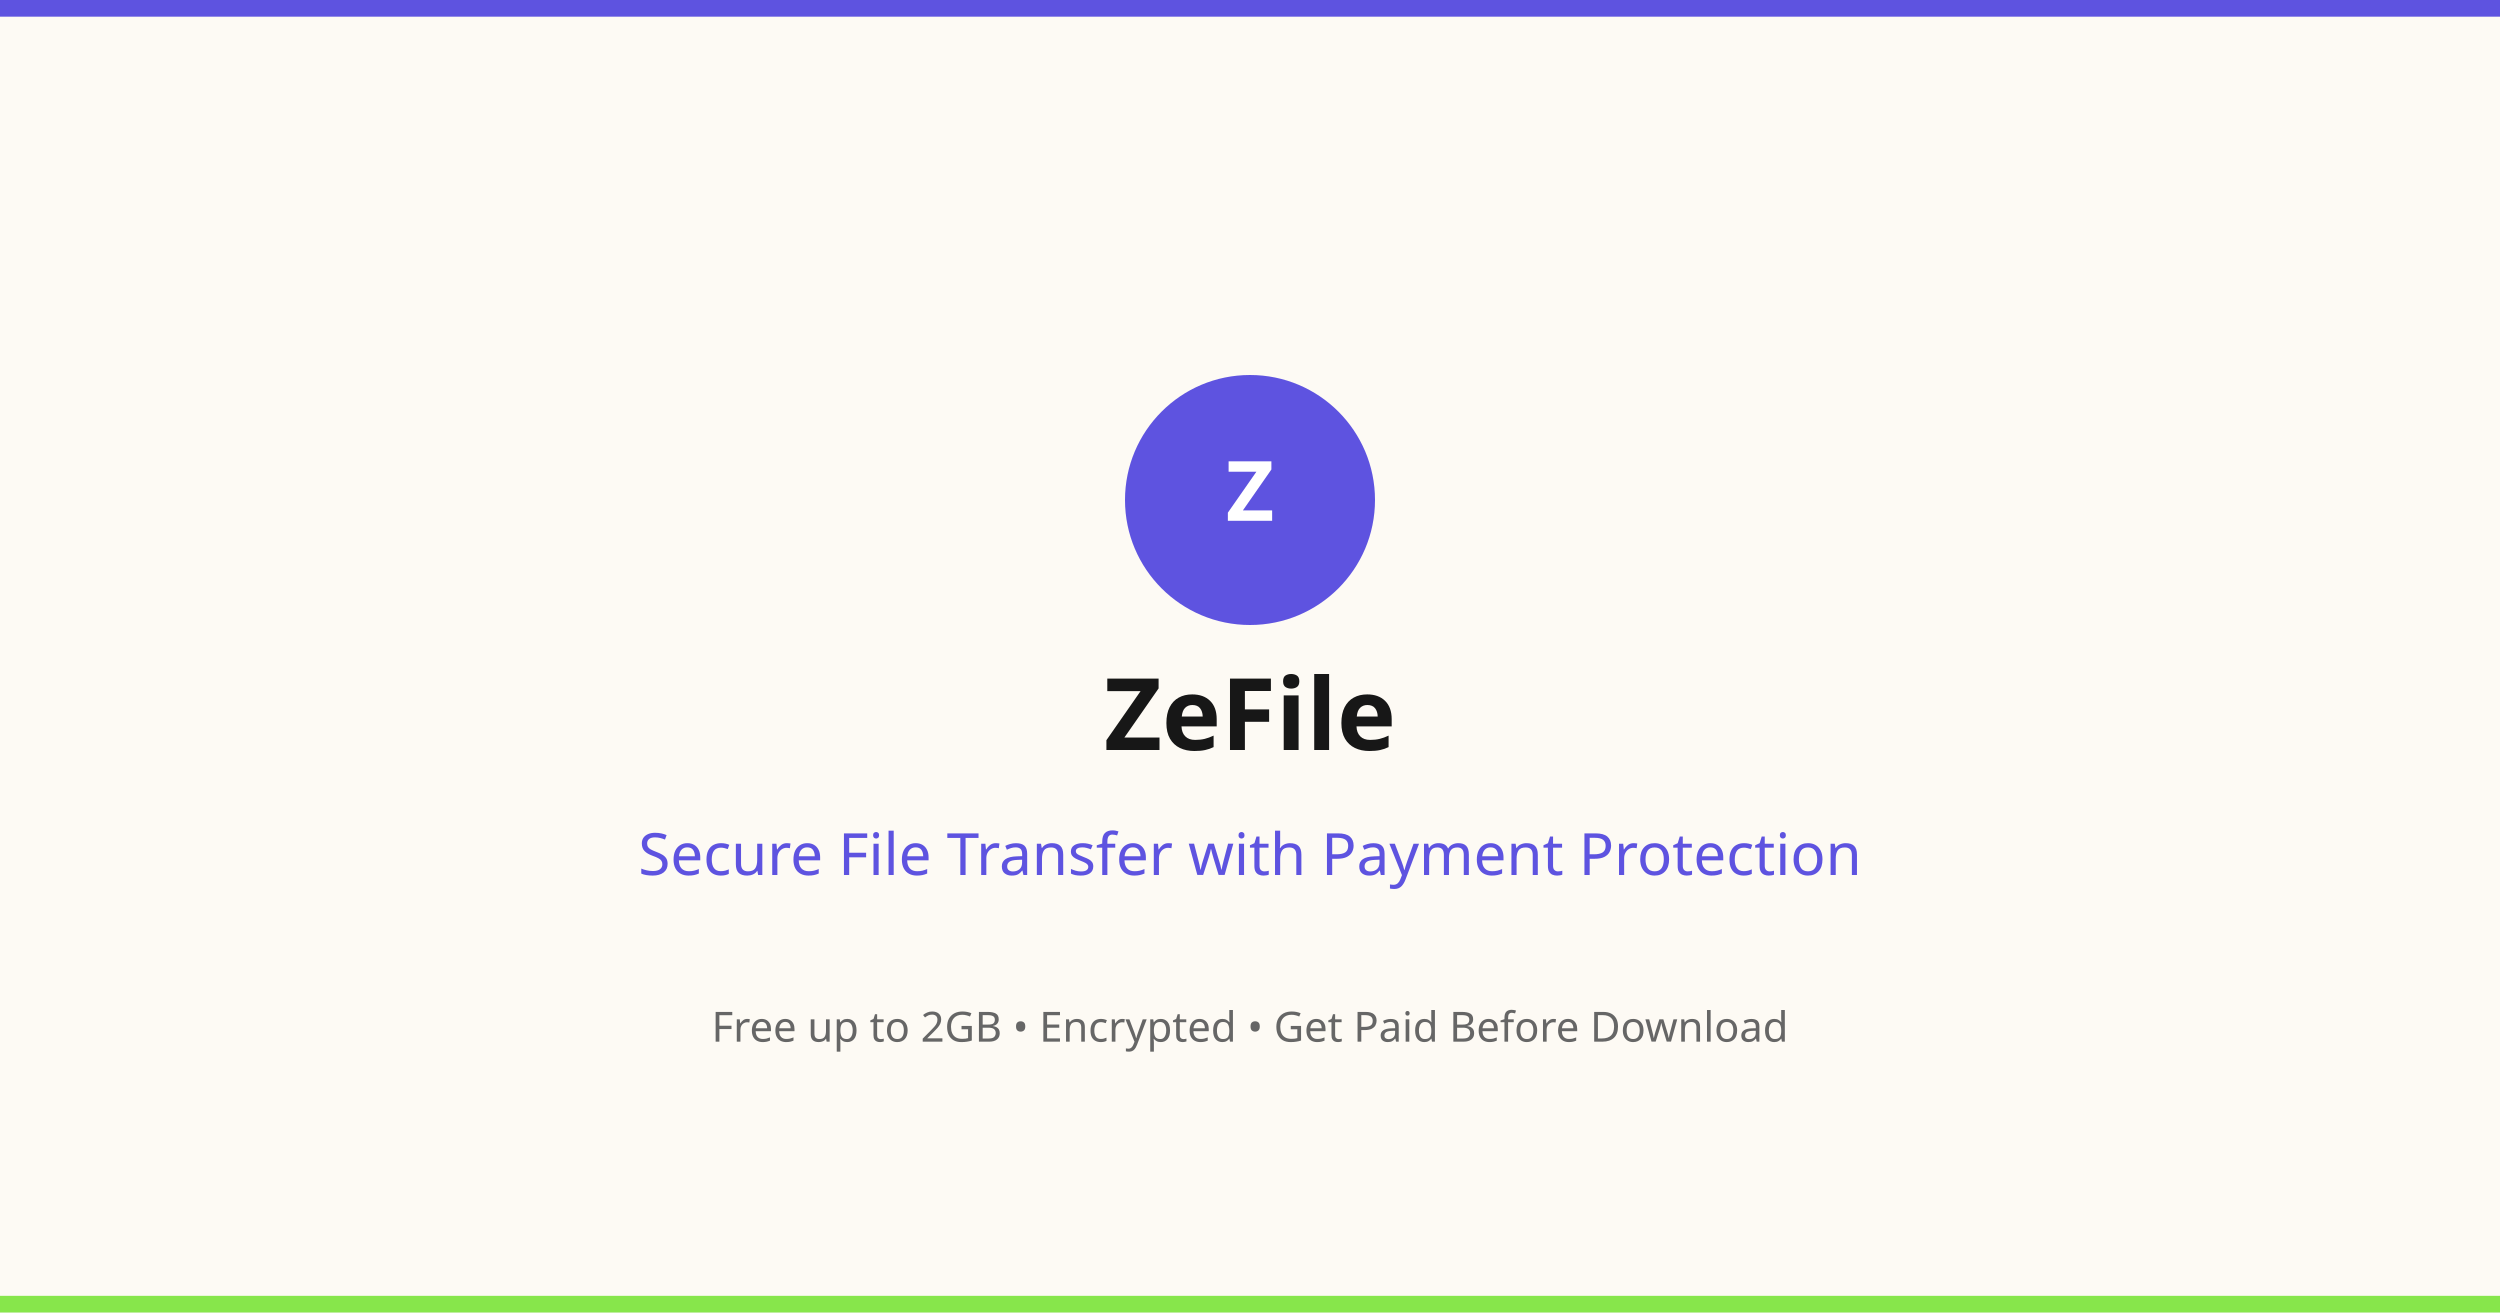
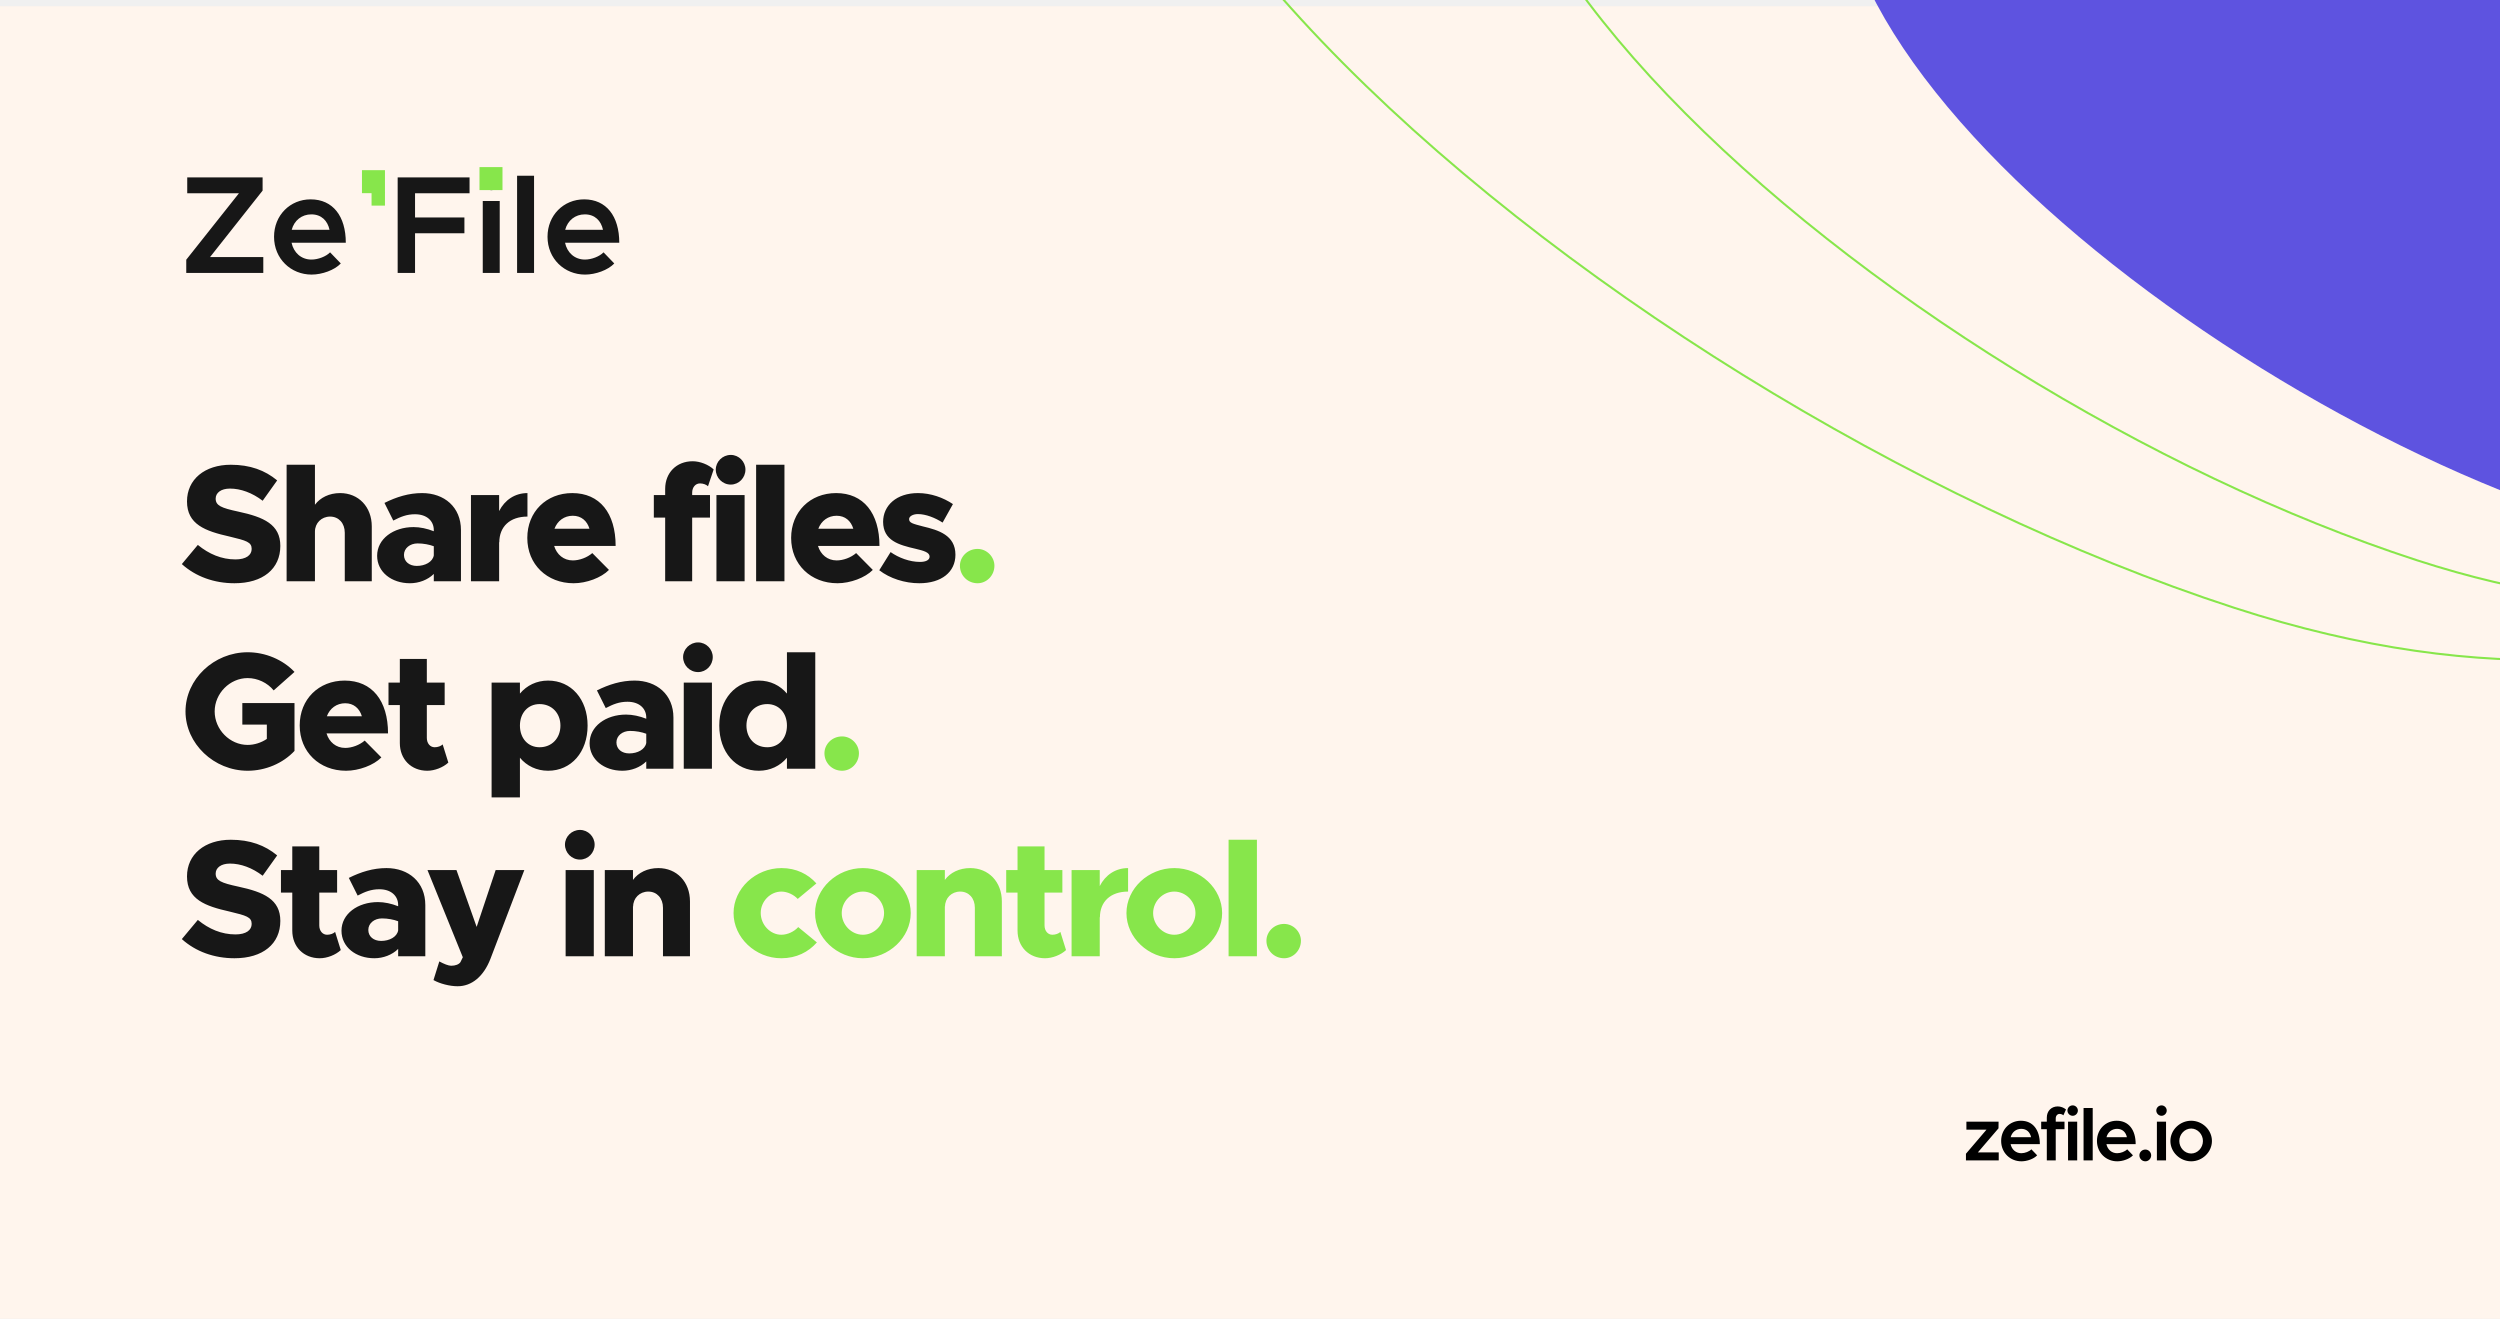
- <svg xmlns="http://www.w3.org/2000/svg" width="1200" height="630" viewBox="0 0 1200 630" fill="none">
-   <rect width="1200" height="630" fill="#FDFAF4" />
-   <rect y="0" width="1200" height="8" fill="#5E53E0" />
-   <circle cx="600" cy="240" r="60" fill="#5E53E0" />
-   <text x="600" y="250" text-anchor="middle" fill="white" font-family="system-ui, sans-serif" font-size="40" font-weight="bold">Z</text>
-   <text x="600" y="360" text-anchor="middle" fill="#171717" font-family="system-ui, sans-serif" font-size="48" font-weight="bold">ZeFile</text>
-   <text x="600" y="420" text-anchor="middle" fill="#5E53E0" font-family="system-ui, sans-serif" font-size="28">Secure File Transfer with Payment Protection</text>
-   <text x="600" y="500" text-anchor="middle" fill="#666666" font-family="system-ui, sans-serif" font-size="20">Free up to 2GB • Encrypted • Get Paid Before Download</text>
-   <rect y="622" width="1200" height="8" fill="#87E64B" />
+ <svg xmlns="http://www.w3.org/2000/svg" width="1200" height="633" viewBox="0 0 1200 633" fill="none">
+   <rect width="1200" height="630" transform="translate(0 3)" fill="#FFF5ED" />
+   <path d="M112.56 279.96C102.8 279.96 93.92 276.76 87.28 270.76L94.96 261.56C100.32 265.96 106.32 268.52 113.04 268.52C118.16 268.52 120.8 266.44 120.8 263.48C120.8 260.2 118.24 259.48 110.24 257.56C98.48 254.92 89.76 251.72 89.76 240.68C89.76 230.12 98.24 223.08 110.8 223.08C120 223.08 127.2 225.72 133.04 230.6L126.08 240.36C121.04 236.52 115.52 234.52 110.4 234.52C106 234.52 103.52 236.6 103.52 239.32C103.52 242.68 106.16 243.8 114.32 245.56C126.64 248.2 134.56 251.72 134.56 262.04C134.56 273.08 126.16 279.96 112.56 279.96ZM163.254 236.68C172.134 236.68 178.454 243.32 178.454 252.68V279H165.494V255.72C165.494 251.16 162.614 247.96 158.454 247.96C154.294 247.96 151.174 251.08 151.174 255.16V279H137.574V223.08H151.174V242.28C153.734 238.84 158.054 236.68 163.254 236.68ZM202.621 236.68C213.261 236.68 221.261 243.4 221.261 254.44V279H208.221V275.48C205.341 278.36 201.021 279.96 196.781 279.96C187.981 279.96 181.021 274.6 181.021 266.76C181.021 258.68 188.781 253 198.541 253C201.581 253 205.021 253.72 208.221 255V254.44C208.221 250.04 204.861 246.84 199.181 246.84C195.261 246.84 192.301 248.04 188.781 249.88L184.541 241.4C190.301 238.52 196.221 236.68 202.621 236.68ZM200.061 271.64C204.061 271.64 207.661 269.72 208.221 266.6V262.2C206.141 261.4 203.261 260.84 200.461 260.84C196.781 260.84 193.901 263.16 193.901 266.36C193.901 269.56 196.461 271.64 200.061 271.64ZM239.58 245.32C242.3 239.96 247.18 236.68 253.18 236.68V247.96C244.78 247.96 239.66 252.76 239.66 260.36L239.58 260.2V279H226.06V237.64H239.58V245.32ZM274.945 269C278.145 269 281.825 267.64 284.305 265.48L292.305 273.56C288.625 277.32 281.505 279.96 275.345 279.96C262.545 279.96 253.105 270.92 253.105 258.2C253.105 245.64 262.225 236.68 274.705 236.68C287.825 236.68 295.505 246.28 295.505 262.04H265.985C267.265 266.2 270.545 269 274.945 269ZM274.945 247.56C270.865 247.56 267.585 249.96 266.145 253.8H282.945C281.825 250.04 279.025 247.56 274.945 247.56ZM332.238 236.52V237.64H340.798V248.44H332.238V279H319.278V248.44H313.838V237.64H319.278V234.68C319.278 226.92 324.718 221.4 332.478 221.4C335.998 221.4 340.078 223 342.558 225.32L339.838 233.4C339.038 232.6 337.518 232.04 335.998 232.04C333.838 232.04 332.238 233.88 332.238 236.52ZM350.772 232.6C346.772 232.6 343.572 229.32 343.572 225.4C343.572 221.64 346.772 218.36 350.772 218.36C354.692 218.36 357.812 221.64 357.812 225.4C357.812 229.32 354.692 232.6 350.772 232.6ZM343.892 279V237.64H357.412V279H343.892ZM362.939 279V223.08H376.539V279H362.939ZM401.586 269C404.786 269 408.466 267.64 410.946 265.48L418.946 273.56C415.266 277.32 408.146 279.96 401.986 279.96C389.186 279.96 379.746 270.92 379.746 258.2C379.746 245.64 388.866 236.68 401.346 236.68C414.466 236.68 422.146 246.28 422.146 262.04H392.626C393.906 266.2 397.186 269 401.586 269ZM401.586 247.56C397.506 247.56 394.226 249.96 392.786 253.8H409.586C408.466 250.04 405.666 247.56 401.586 247.56ZM441.249 279.96C434.289 279.96 427.089 277.64 422.049 273.72L427.489 265C431.329 267.72 436.609 269.72 441.569 269.72C444.529 269.72 446.209 268.76 446.209 267.16C446.209 265.16 443.489 264.36 439.409 263.4C431.409 261.56 423.969 259.48 423.889 250.52C423.889 242.6 430.369 236.68 440.609 236.68C446.769 236.68 452.769 238.84 457.409 241.96L452.449 250.84C448.849 248.52 444.369 246.76 440.609 246.76C438.129 246.76 436.369 247.88 436.369 249.16C436.369 251 438.129 251.4 443.009 252.68C450.369 254.44 458.609 256.84 458.609 266.28C458.609 274.6 451.889 279.96 441.249 279.96ZM116.32 347.8V337.48H141.36V360.44C135.76 366.44 127.36 369.96 118.88 369.96C102.64 369.96 89.04 356.92 89.04 341.48C89.04 326.04 102.64 313.08 118.88 313.08C127.36 313.08 135.76 316.6 141.36 322.52L131.36 331.4C128.4 327.72 123.6 325.48 118.88 325.48C110.32 325.48 103.04 332.84 103.04 341.48C103.04 350.2 110.32 357.56 118.88 357.56C122.08 357.56 125.36 356.52 128.08 354.68V347.8H116.32ZM165.695 359C168.895 359 172.575 357.64 175.055 355.48L183.055 363.56C179.375 367.32 172.255 369.96 166.095 369.96C153.295 369.96 143.855 360.92 143.855 348.2C143.855 335.64 152.975 326.68 165.455 326.68C178.575 326.68 186.255 336.28 186.255 352.04H156.735C158.015 356.2 161.295 359 165.695 359ZM165.695 337.56C161.615 337.56 158.335 339.96 156.895 343.8H173.695C172.575 340.04 169.775 337.56 165.695 337.56ZM212.479 357.32L215.199 366.04C212.719 368.36 208.639 369.96 205.119 369.96C197.359 369.96 191.919 364.44 191.919 356.68V338.44H186.479V327.64H191.919V316.28H204.879V327.64H213.439V338.44H204.879V354.2C204.879 356.84 206.479 358.68 208.639 358.68C210.159 358.68 211.679 358.12 212.479 357.32ZM263.086 326.68C274.206 326.68 282.046 335.64 282.046 348.28C282.046 361 274.206 369.96 263.086 369.96C257.566 369.96 252.846 367.64 249.566 363.72V382.76H235.966V327.64H249.566V332.92C252.846 329 257.566 326.68 263.086 326.68ZM259.006 358.68C264.846 358.68 269.006 354.36 269.006 348.28C269.006 342.28 264.846 337.96 259.006 337.96C253.406 337.96 249.566 342.28 249.566 348.28C249.566 354.36 253.406 358.68 259.006 358.68ZM304.606 326.68C315.246 326.68 323.246 333.4 323.246 344.44V369H310.206V365.48C307.326 368.36 303.006 369.96 298.766 369.96C289.966 369.96 283.006 364.6 283.006 356.76C283.006 348.68 290.766 343 300.526 343C303.566 343 307.006 343.72 310.206 345V344.44C310.206 340.04 306.846 336.84 301.166 336.84C297.246 336.84 294.286 338.04 290.766 339.88L286.526 331.4C292.286 328.52 298.206 326.68 304.606 326.68ZM302.046 361.64C306.046 361.64 309.646 359.72 310.206 356.6V352.2C308.126 351.4 305.246 350.84 302.446 350.84C298.766 350.84 295.886 353.16 295.886 356.36C295.886 359.56 298.446 361.64 302.046 361.64ZM335.084 322.6C331.084 322.6 327.884 319.32 327.884 315.4C327.884 311.64 331.084 308.36 335.084 308.36C339.004 308.36 342.124 311.64 342.124 315.4C342.124 319.32 339.004 322.6 335.084 322.6ZM328.204 369V327.64H341.724V369H328.204ZM377.731 313.08H391.331V369H377.731V363.72C374.451 367.64 369.731 369.96 364.211 369.96C353.091 369.96 345.251 361 345.251 348.28C345.251 335.64 353.091 326.68 364.211 326.68C369.731 326.68 374.451 329 377.731 332.92V313.08ZM368.291 358.68C373.891 358.68 377.731 354.36 377.731 348.28C377.731 342.28 373.891 337.96 368.291 337.96C362.451 337.96 358.291 342.28 358.291 348.28C358.291 354.36 362.451 358.68 368.291 358.68ZM112.56 459.96C102.8 459.96 93.92 456.76 87.28 450.76L94.96 441.56C100.32 445.96 106.32 448.52 113.04 448.52C118.16 448.52 120.8 446.44 120.8 443.48C120.8 440.2 118.24 439.48 110.24 437.56C98.48 434.92 89.76 431.72 89.76 420.68C89.76 410.12 98.24 403.08 110.8 403.08C120 403.08 127.2 405.72 133.04 410.6L126.08 420.36C121.04 416.52 115.52 414.52 110.4 414.52C106 414.52 103.52 416.6 103.52 419.32C103.52 422.68 106.16 423.8 114.32 425.56C126.64 428.2 134.56 431.72 134.56 442.04C134.56 453.08 126.16 459.96 112.56 459.96ZM160.854 447.32L163.574 456.04C161.094 458.36 157.014 459.96 153.494 459.96C145.734 459.96 140.294 454.44 140.294 446.68V428.44H134.854V417.64H140.294V406.28H153.254V417.64H161.814V428.44H153.254V444.2C153.254 446.84 154.854 448.68 157.014 448.68C158.534 448.68 160.054 448.12 160.854 447.32ZM185.512 416.68C196.152 416.68 204.152 423.4 204.152 434.44V459H191.112V455.48C188.232 458.36 183.912 459.96 179.672 459.96C170.872 459.96 163.912 454.6 163.912 446.76C163.912 438.68 171.672 433 181.432 433C184.472 433 187.912 433.72 191.112 435V434.44C191.112 430.04 187.752 426.84 182.072 426.84C178.152 426.84 175.192 428.04 171.672 429.88L167.432 421.4C173.192 418.52 179.112 416.68 185.512 416.68ZM182.952 451.64C186.952 451.64 190.552 449.72 191.112 446.6V442.2C189.032 441.4 186.152 440.84 183.352 440.84C179.672 440.84 176.792 443.16 176.792 446.36C176.792 449.56 179.352 451.64 182.952 451.64ZM219.671 473.4C215.911 473.4 211.191 472.2 208.071 470.44L210.871 461.48C213.031 462.68 215.271 463.56 216.551 463.56C218.551 463.56 220.311 462.92 221.031 461.8L222.151 459.48L205.191 417.64H219.111L228.791 444.92L237.911 417.64H251.671L235.431 460.2C232.151 468.68 226.471 473.4 219.671 473.4ZM278.381 412.6C274.381 412.6 271.181 409.32 271.181 405.4C271.181 401.64 274.381 398.36 278.381 398.36C282.301 398.36 285.421 401.64 285.421 405.4C285.421 409.32 282.301 412.6 278.381 412.6ZM271.501 459V417.64H285.021V459H271.501ZM315.988 416.68C324.868 416.68 331.188 423.32 331.188 432.68V459H318.228V435.72C318.228 431.16 315.348 427.96 311.188 427.96C307.028 427.96 303.908 431.08 303.908 435.16L303.828 434.92V459H290.308V417.64H303.828V422.36C306.388 418.84 310.788 416.68 315.988 416.68Z" fill="#171717" />
+   <path d="M469.242 279.96C464.442 279.96 460.762 276.2 460.762 271.56C460.762 267.24 464.442 263.48 469.242 263.48C473.642 263.48 477.322 267.24 477.322 271.56C477.322 276.2 473.642 279.96 469.242 279.96ZM404.211 369.96C399.411 369.96 395.731 366.2 395.731 361.56C395.731 357.24 399.411 353.48 404.211 353.48C408.611 353.48 412.291 357.24 412.291 361.56C412.291 366.2 408.611 369.96 404.211 369.96ZM374.985 459.96C362.585 459.96 352.105 450.04 352.105 438.28C352.105 426.52 362.665 416.68 375.145 416.68C382.185 416.68 387.865 419.56 391.865 424.04L382.905 431.48C381.065 429.48 377.945 427.96 375.065 427.96C369.705 427.96 365.145 432.68 365.145 438.2C365.145 443.88 369.705 448.68 375.065 448.68C378.025 448.68 381.225 447.16 383.145 445L392.105 452.36C388.025 457 382.265 459.96 374.985 459.96ZM414.19 459.96C401.71 459.96 391.23 450.04 391.23 438.28C391.23 426.52 401.71 416.68 414.19 416.68C426.67 416.68 437.15 426.52 437.15 438.28C437.15 450.04 426.67 459.96 414.19 459.96ZM414.19 448.68C419.71 448.68 424.35 443.88 424.35 438.28C424.35 432.68 419.71 427.96 414.19 427.96C408.67 427.96 404.03 432.68 404.03 438.28C404.03 443.88 408.67 448.68 414.19 448.68ZM465.691 416.68C474.571 416.68 480.891 423.32 480.891 432.68V459H467.931V435.72C467.931 431.16 465.051 427.96 460.891 427.96C456.731 427.96 453.611 431.08 453.611 435.16L453.531 434.92V459H440.011V417.64H453.531V422.36C456.091 418.84 460.491 416.68 465.691 416.68ZM508.979 447.32L511.699 456.04C509.219 458.36 505.139 459.96 501.619 459.96C493.859 459.96 488.419 454.44 488.419 446.68V428.44H482.979V417.64H488.419V406.28H501.379V417.64H509.939V428.44H501.379V444.2C501.379 446.84 502.979 448.68 505.139 448.68C506.659 448.68 508.179 448.12 508.979 447.32ZM527.877 425.32C530.597 419.96 535.477 416.68 541.477 416.68V427.96C533.077 427.96 527.957 432.76 527.957 440.36L527.877 440.2V459H514.357V417.64H527.877V425.32ZM563.659 459.96C551.179 459.96 540.699 450.04 540.699 438.28C540.699 426.52 551.179 416.68 563.659 416.68C576.139 416.68 586.619 426.52 586.619 438.28C586.619 450.04 576.139 459.96 563.659 459.96ZM563.659 448.68C569.179 448.68 573.819 443.88 573.819 438.28C573.819 432.68 569.179 427.96 563.659 427.96C558.139 427.96 553.499 432.68 553.499 438.28C553.499 443.88 558.139 448.68 563.659 448.68ZM589.72 459V403.08H603.32V459H589.72ZM616.367 459.96C611.567 459.96 607.887 456.2 607.887 451.56C607.887 447.24 611.567 443.48 616.367 443.48C620.767 443.48 624.447 447.24 624.447 451.56C624.447 456.2 620.767 459.96 616.367 459.96Z" fill="#87E64B" />
+   <path d="M943.656 557V553.796L953.52 542.24H943.872V538.388H959.316L959.28 541.592L949.38 553.148H959.388V557H943.656ZM970.237 553.544C971.965 553.544 974.017 552.752 975.061 551.672L977.833 554.552C976.213 556.28 972.973 557.432 970.273 557.432C964.945 557.432 960.553 553.364 960.553 547.64C960.553 542.06 964.729 537.956 970.021 537.956C975.781 537.956 979.129 542.312 979.129 549.188H965.089C965.629 551.744 967.573 553.544 970.237 553.544ZM970.201 541.844C967.753 541.844 965.773 543.392 965.125 545.84H974.917C974.413 543.5 972.829 541.844 970.201 541.844ZM986.752 536.84V538.388H990.964V542.024H986.752V557H982.468V542.024H979.768V538.388H982.468V536.444C982.468 533.312 984.628 531.08 987.724 531.08C989.128 531.08 990.64 531.656 991.684 532.556L990.424 535.364C990.028 534.968 989.344 534.68 988.588 534.68C987.544 534.68 986.752 535.58 986.752 536.84ZM994.892 535.58C993.488 535.58 992.372 534.392 992.372 533.06C992.372 531.728 993.488 530.576 994.892 530.576C996.26 530.576 997.376 531.728 997.376 533.06C997.376 534.392 996.26 535.58 994.892 535.58ZM992.66 557V538.388H997.052V557H992.66ZM1000.11 557V531.836H1004.5V557H1000.11ZM1016.23 553.544C1017.96 553.544 1020.01 552.752 1021.05 551.672L1023.82 554.552C1022.2 556.28 1018.96 557.432 1016.26 557.432C1010.94 557.432 1006.54 553.364 1006.54 547.64C1006.54 542.06 1010.72 537.956 1016.01 537.956C1021.77 537.956 1025.12 542.312 1025.12 549.188H1011.08C1011.62 551.744 1013.56 553.544 1016.23 553.544ZM1016.19 541.844C1013.74 541.844 1011.76 543.392 1011.12 545.84H1020.91C1020.4 543.5 1018.82 541.844 1016.19 541.844ZM1029.79 557.432C1028.14 557.432 1026.91 556.136 1026.91 554.552C1026.91 553.076 1028.14 551.78 1029.79 551.78C1031.3 551.78 1032.56 553.076 1032.56 554.552C1032.56 556.136 1031.3 557.432 1029.79 557.432ZM1037.54 535.58C1036.14 535.58 1035.02 534.392 1035.02 533.06C1035.02 531.728 1036.14 530.576 1037.54 530.576C1038.91 530.576 1040.03 531.728 1040.03 533.06C1040.03 534.392 1038.91 535.58 1037.54 535.58ZM1035.31 557V538.388H1039.7V557H1035.31ZM1051.76 557.432C1046.36 557.432 1041.79 552.968 1041.79 547.676C1041.79 542.384 1046.36 537.956 1051.76 537.956C1057.16 537.956 1061.73 542.384 1061.73 547.676C1061.73 552.968 1057.16 557.432 1051.76 557.432ZM1051.76 553.688C1054.82 553.688 1057.41 550.952 1057.41 547.676C1057.41 544.436 1054.82 541.7 1051.76 541.7C1048.66 541.7 1046.07 544.436 1046.07 547.676C1046.07 550.952 1048.66 553.688 1051.76 553.688Z" fill="black" />
+   <g clip-path="url(#clip0_2038_2466)">
+     <path fill-rule="evenodd" clip-rule="evenodd" d="M1919.98 -39.425C1862.34 79.305 1662.28 147.507 1573.07 180.586C1479.46 215.292 1399.24 301.602 1238.91 249.483C1037.62 184.049 786.187 -29.222 919.702 -134.567C1011.11 -206.686 1066.49 -234.659 1238.89 -234.798C1372.25 -234.906 1473.58 -327.5 1666.1 -264.917C1867.39 -199.483 1999.91 -204.095 1919.98 -39.425Z" fill="#5E53E0" />
+     <path d="M1581.6 182.056C1587.43 179.895 1593.64 177.616 1600.17 175.216C1656.76 154.433 1738.1 124.558 1815.44 83.83C1901.71 38.394 1982.93 -20.511 2019.23 -95.303C2044.44 -147.226 2052.86 -185.744 2047.41 -215.606C2041.96 -245.439 2022.66 -266.686 1992.26 -284.063C1961.83 -301.452 1920.3 -314.951 1870.45 -329.272C1856.9 -333.166 1842.73 -337.121 1828.01 -341.231C1788.6 -352.23 1745.21 -364.341 1698.95 -379.379C1577.55 -418.843 1484.93 -409.401 1401.6 -390.072C1380.76 -385.239 1360.5 -379.787 1340.52 -374.325C1338.09 -373.662 1335.67 -372.999 1333.25 -372.336C1315.75 -367.544 1298.42 -362.801 1281.08 -358.523C1241.59 -348.784 1201.98 -341.448 1159.81 -341.42C1051.02 -341.348 979.207 -332.491 920.193 -312.306C861.179 -292.122 814.916 -260.596 757.238 -215.106C715.247 -181.987 703.52 -140.388 713.531 -95.28C723.547 -50.153 755.322 -1.523 800.331 45.568C890.35 139.751 1033.18 227.654 1160.16 268.932C1261.23 301.786 1337 291.025 1402.28 266.592C1434.94 254.369 1464.97 238.723 1494.24 223.383L1495.94 222.494C1524.61 207.469 1552.59 192.804 1581.6 182.056Z" stroke="#87E64B" />
+     <path d="M1585.54 185.956C1592.64 183.326 1600.2 180.55 1608.15 177.628C1677.04 152.321 1776.06 115.943 1870.21 66.352C1975.24 11.028 2074.12 -60.703 2118.34 -151.784C2149.03 -215.004 2159.29 -261.914 2152.65 -298.291C2146.02 -334.64 2122.51 -360.525 2085.48 -381.688C2048.43 -402.865 1997.87 -419.298 1937.2 -436.73C1920.7 -441.47 1903.45 -446.284 1885.53 -451.286C1837.56 -464.674 1784.75 -479.415 1728.44 -497.719C1580.64 -545.764 1467.88 -534.26 1366.42 -510.72C1341.06 -504.833 1316.4 -498.194 1292.07 -491.544C1289.11 -490.736 1286.16 -489.928 1283.22 -489.122C1261.91 -483.287 1240.82 -477.511 1219.71 -472.302C1171.65 -460.443 1123.44 -451.514 1072.14 -451.477C939.697 -451.382 852.268 -440.594 780.411 -416.01C708.555 -391.427 652.226 -353.034 582.011 -297.647C530.864 -257.301 516.579 -206.625 528.766 -151.687C540.957 -96.728 579.642 -37.515 634.431 19.818C744.007 134.484 917.876 241.5 1072.46 291.751C1195.51 331.751 1287.78 318.642 1367.26 288.883C1407.02 273.997 1443.59 254.944 1479.22 236.268L1481.28 235.188C1516.18 216.893 1550.24 199.04 1585.54 185.956Z" stroke="#87E64B" />
+   </g>
+   <path d="M89.404 131V124.659L114.701 92.754H89.871V85.145H126.048V91.486L100.818 123.391H126.382V131H89.404ZM149.498 124.592C152.702 124.592 156.506 123.124 158.442 121.121L163.582 126.461C160.578 129.665 154.571 131.801 149.565 131.801C139.686 131.801 131.543 124.259 131.543 113.646C131.543 103.3 139.286 95.691 149.097 95.691C159.777 95.691 165.984 103.767 165.984 116.516H139.953C140.954 121.255 144.559 124.592 149.498 124.592ZM149.431 102.899C144.892 102.899 141.221 105.77 140.02 110.308H158.175C157.241 105.97 154.304 102.899 149.431 102.899ZM225.386 92.754H199.221V104.368H222.917V111.977H199.221V131H190.878V85.145H225.386V92.754ZM235.864 91.285C233.261 91.285 231.192 89.083 231.192 86.613C231.192 84.144 233.261 82.008 235.864 82.008C238.401 82.008 240.47 84.144 240.47 86.613C240.47 89.083 238.401 91.285 235.864 91.285ZM231.726 131V96.492H239.869V131H231.726ZM248.201 131V84.344H256.345V131H248.201ZM280.763 124.592C283.967 124.592 287.772 123.124 289.707 121.121L294.847 126.461C291.843 129.665 285.836 131.801 280.83 131.801C270.951 131.801 262.808 124.259 262.808 113.646C262.808 103.3 270.551 95.691 280.363 95.691C291.042 95.691 297.25 103.767 297.25 116.516H271.218C272.219 121.255 275.824 124.592 280.763 124.592ZM280.696 102.899C276.158 102.899 272.486 105.77 271.285 110.308H289.44C288.506 105.97 285.569 102.899 280.696 102.899Z" fill="#171717" />
+   <rect x="173.745" y="81.68" width="11.038" height="11.038" fill="#87E64B" />
+   <rect x="178.344" y="92.258" width="6.439" height="6.439" fill="#87E64B" />
+   <rect x="230.159" y="80.208" width="11.038" height="11.038" fill="#87E64B" />
+   <defs>
+     <clipPath id="clip0_2038_2466">
+       <rect width="816" height="527" fill="white" transform="matrix(-1 0 0 1 1200 0)" />
+     </clipPath>
+   </defs>
</svg>
